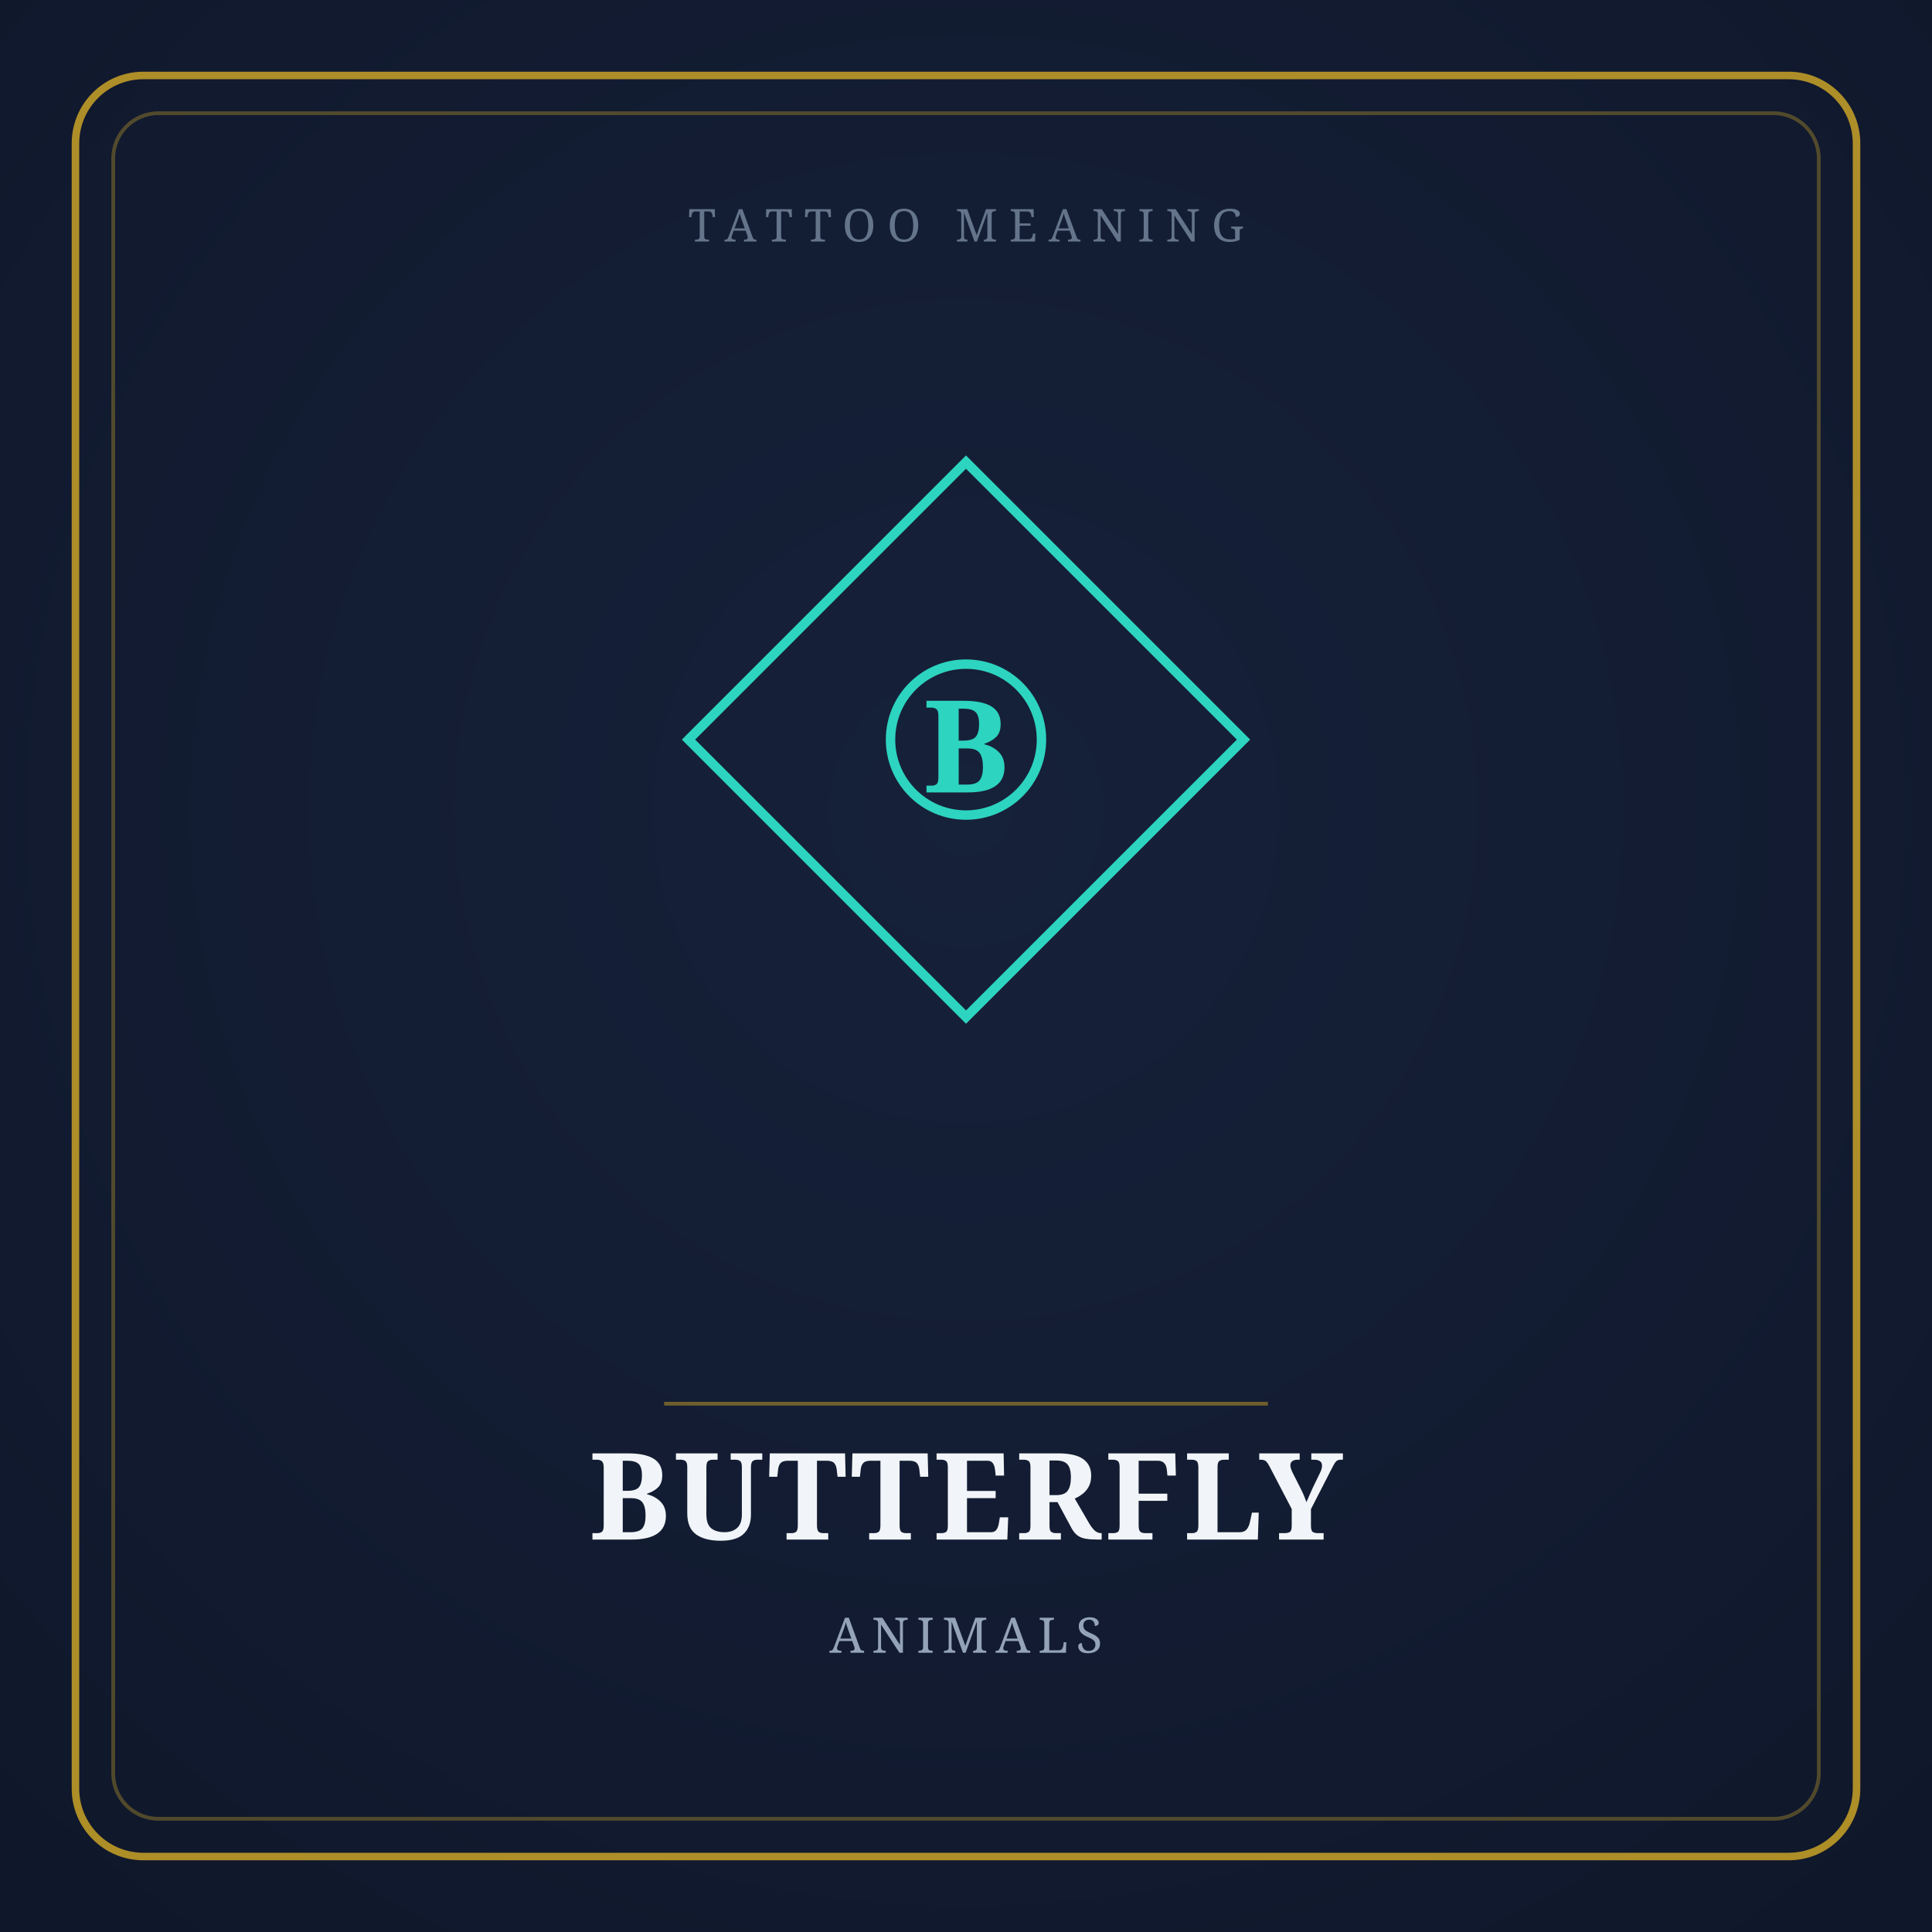
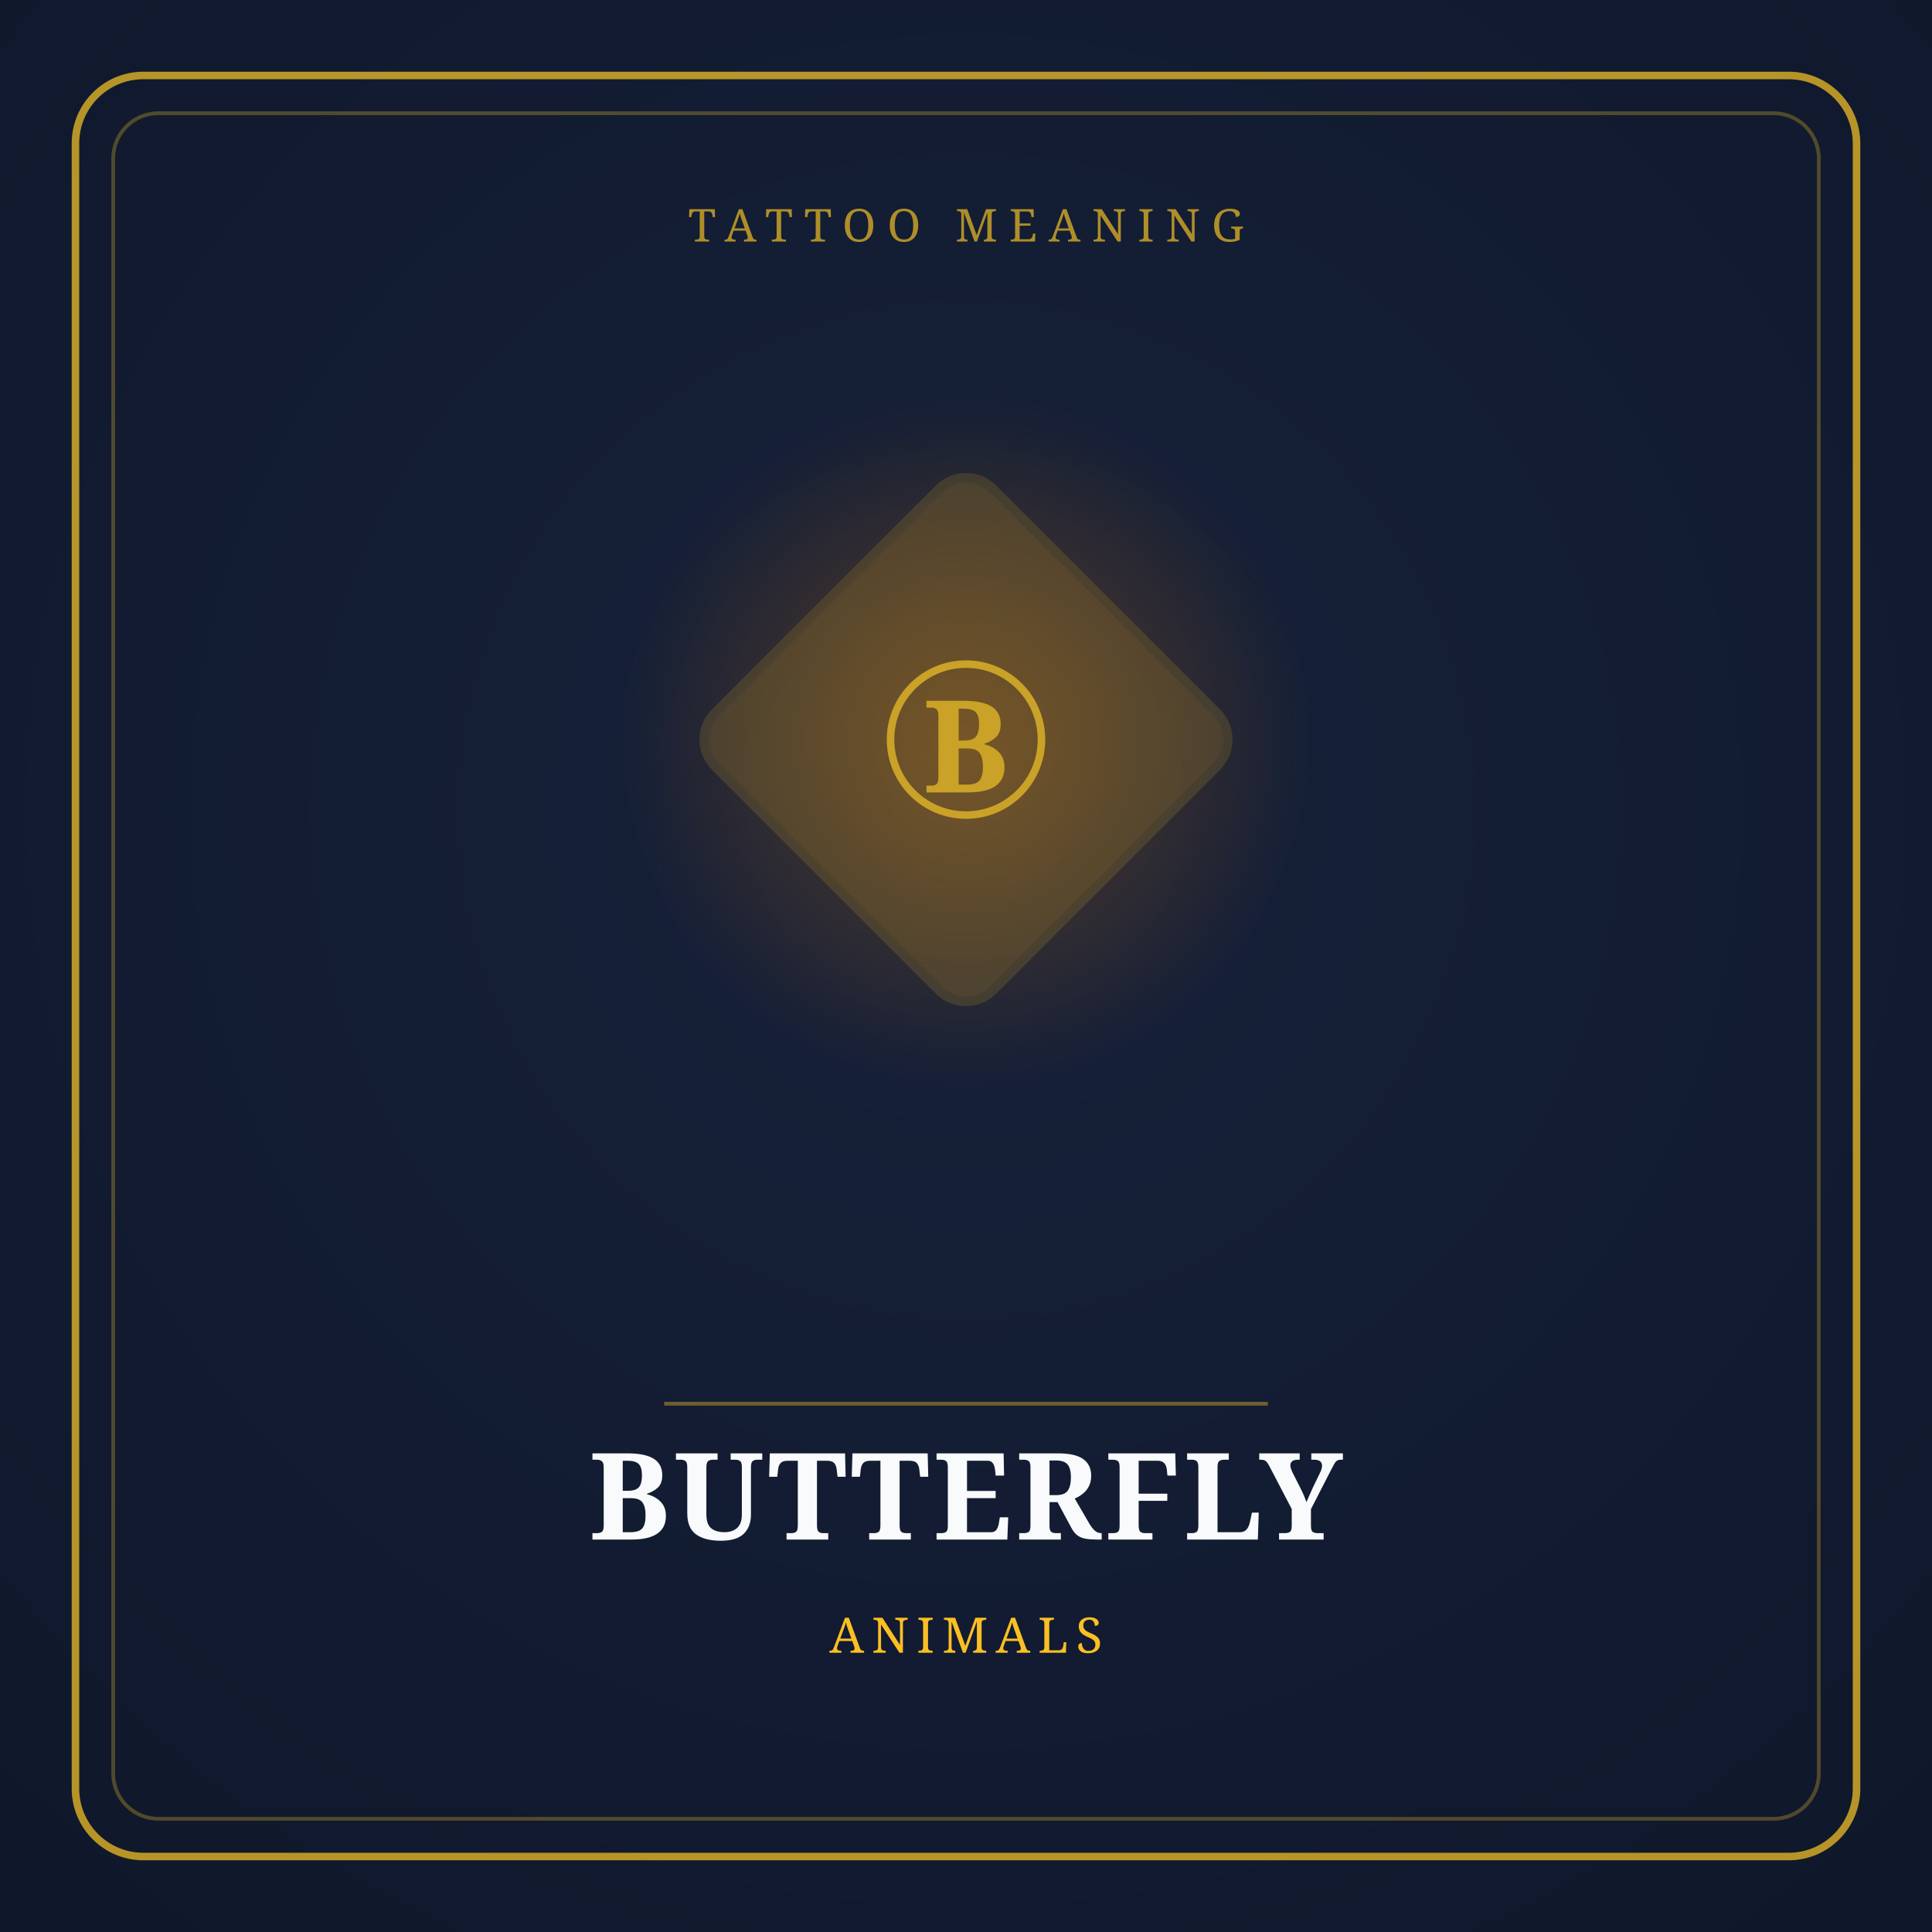
- <svg xmlns="http://www.w3.org/2000/svg" viewBox="0 0 512 512" width="512" height="512" role="img" aria-label="Butterfly tattoo design line art">
+ <svg xmlns="http://www.w3.org/2000/svg" viewBox="0 0 512 512" width="512" height="512" role="img" aria-label="Butterfly tattoo design">
  <defs>
    <radialGradient id="bg" cx="50%" cy="42%" r="75%">
      <stop offset="0%" stop-color="#16213a" />
      <stop offset="100%" stop-color="#0f172a" />
    </radialGradient>
+     <radialGradient id="glow" cx="50%" cy="50%" r="50%">
+       <stop offset="0%" stop-color="#d97706" stop-opacity="0.35" />
+       <stop offset="100%" stop-color="#d97706" stop-opacity="0" />
+     </radialGradient>
+     <radialGradient id="sun" cx="50%" cy="50%" r="50%">
+       <stop offset="0%" stop-color="#fde68a" />
+       <stop offset="100%" stop-color="#c9a227" />
+     </radialGradient>
  </defs>
  <rect width="512" height="512" fill="url(#bg)" />
-   <rect x="20" y="20" width="472" height="472" rx="18" fill="none" stroke="#c9a227" stroke-width="2" opacity="0.85" />
+   <rect x="20" y="20" width="472" height="472" rx="18" fill="none" stroke="#c9a227" stroke-width="2" opacity="0.9" />
  <rect x="30" y="30" width="452" height="452" rx="12" fill="none" stroke="#c9a227" stroke-width="1" opacity="0.35" />
-   <text x="256" y="64" text-anchor="middle" font-family="Georgia, serif" font-size="12" letter-spacing="3" fill="#64748b">TATTOO MEANING</text>
-   <g stroke="#2dd4bf" stroke-width="2.5" fill="none">
-     <rect x="204" y="144" width="104" height="104" transform="rotate(45 256 196)" />
-     <circle cx="256" cy="196" r="20" />
+   <text x="256" y="64" text-anchor="middle" font-family="Georgia, serif" font-size="12" letter-spacing="3" fill="#c9a227" opacity="0.85">TATTOO MEANING</text>
+   <g>
+     <circle cx="256" cy="196" r="92" fill="url(#glow)" />
+     <rect x="204" y="144" width="104" height="104" rx="10" transform="rotate(45 256 196)" fill="#fbbf24" opacity="0.18" stroke="#c9a227" stroke-width="2.5" />
+     <circle cx="256" cy="196" r="20" fill="none" stroke="#c9a227" stroke-width="2" />
+     <text x="256" y="210" text-anchor="middle" font-family="Georgia, serif" font-size="34" font-weight="700" fill="#c9a227">B</text>
  </g>
-   <text x="256" y="210" text-anchor="middle" font-family="Georgia, serif" font-size="34" font-weight="700" fill="#2dd4bf">B</text>
  <line x1="176" y1="372" x2="336" y2="372" stroke="#c9a227" stroke-width="1" opacity="0.5" />
-   <text x="256" y="408" text-anchor="middle" font-family="Georgia, serif" font-size="32" font-weight="700" letter-spacing="1" fill="#f1f5f9">BUTTERFLY</text>
-   <text x="256" y="438" text-anchor="middle" font-family="Georgia, serif" font-size="13" letter-spacing="2" fill="#94a3b8">ANIMALS</text>
+   <text x="256" y="408" text-anchor="middle" font-family="Georgia, serif" font-size="32" font-weight="700" letter-spacing="1" fill="#f8fafc">BUTTERFLY</text>
+   <text x="256" y="438" text-anchor="middle" font-family="Georgia, serif" font-size="13" letter-spacing="2" fill="#fbbf24">ANIMALS</text>
</svg>
